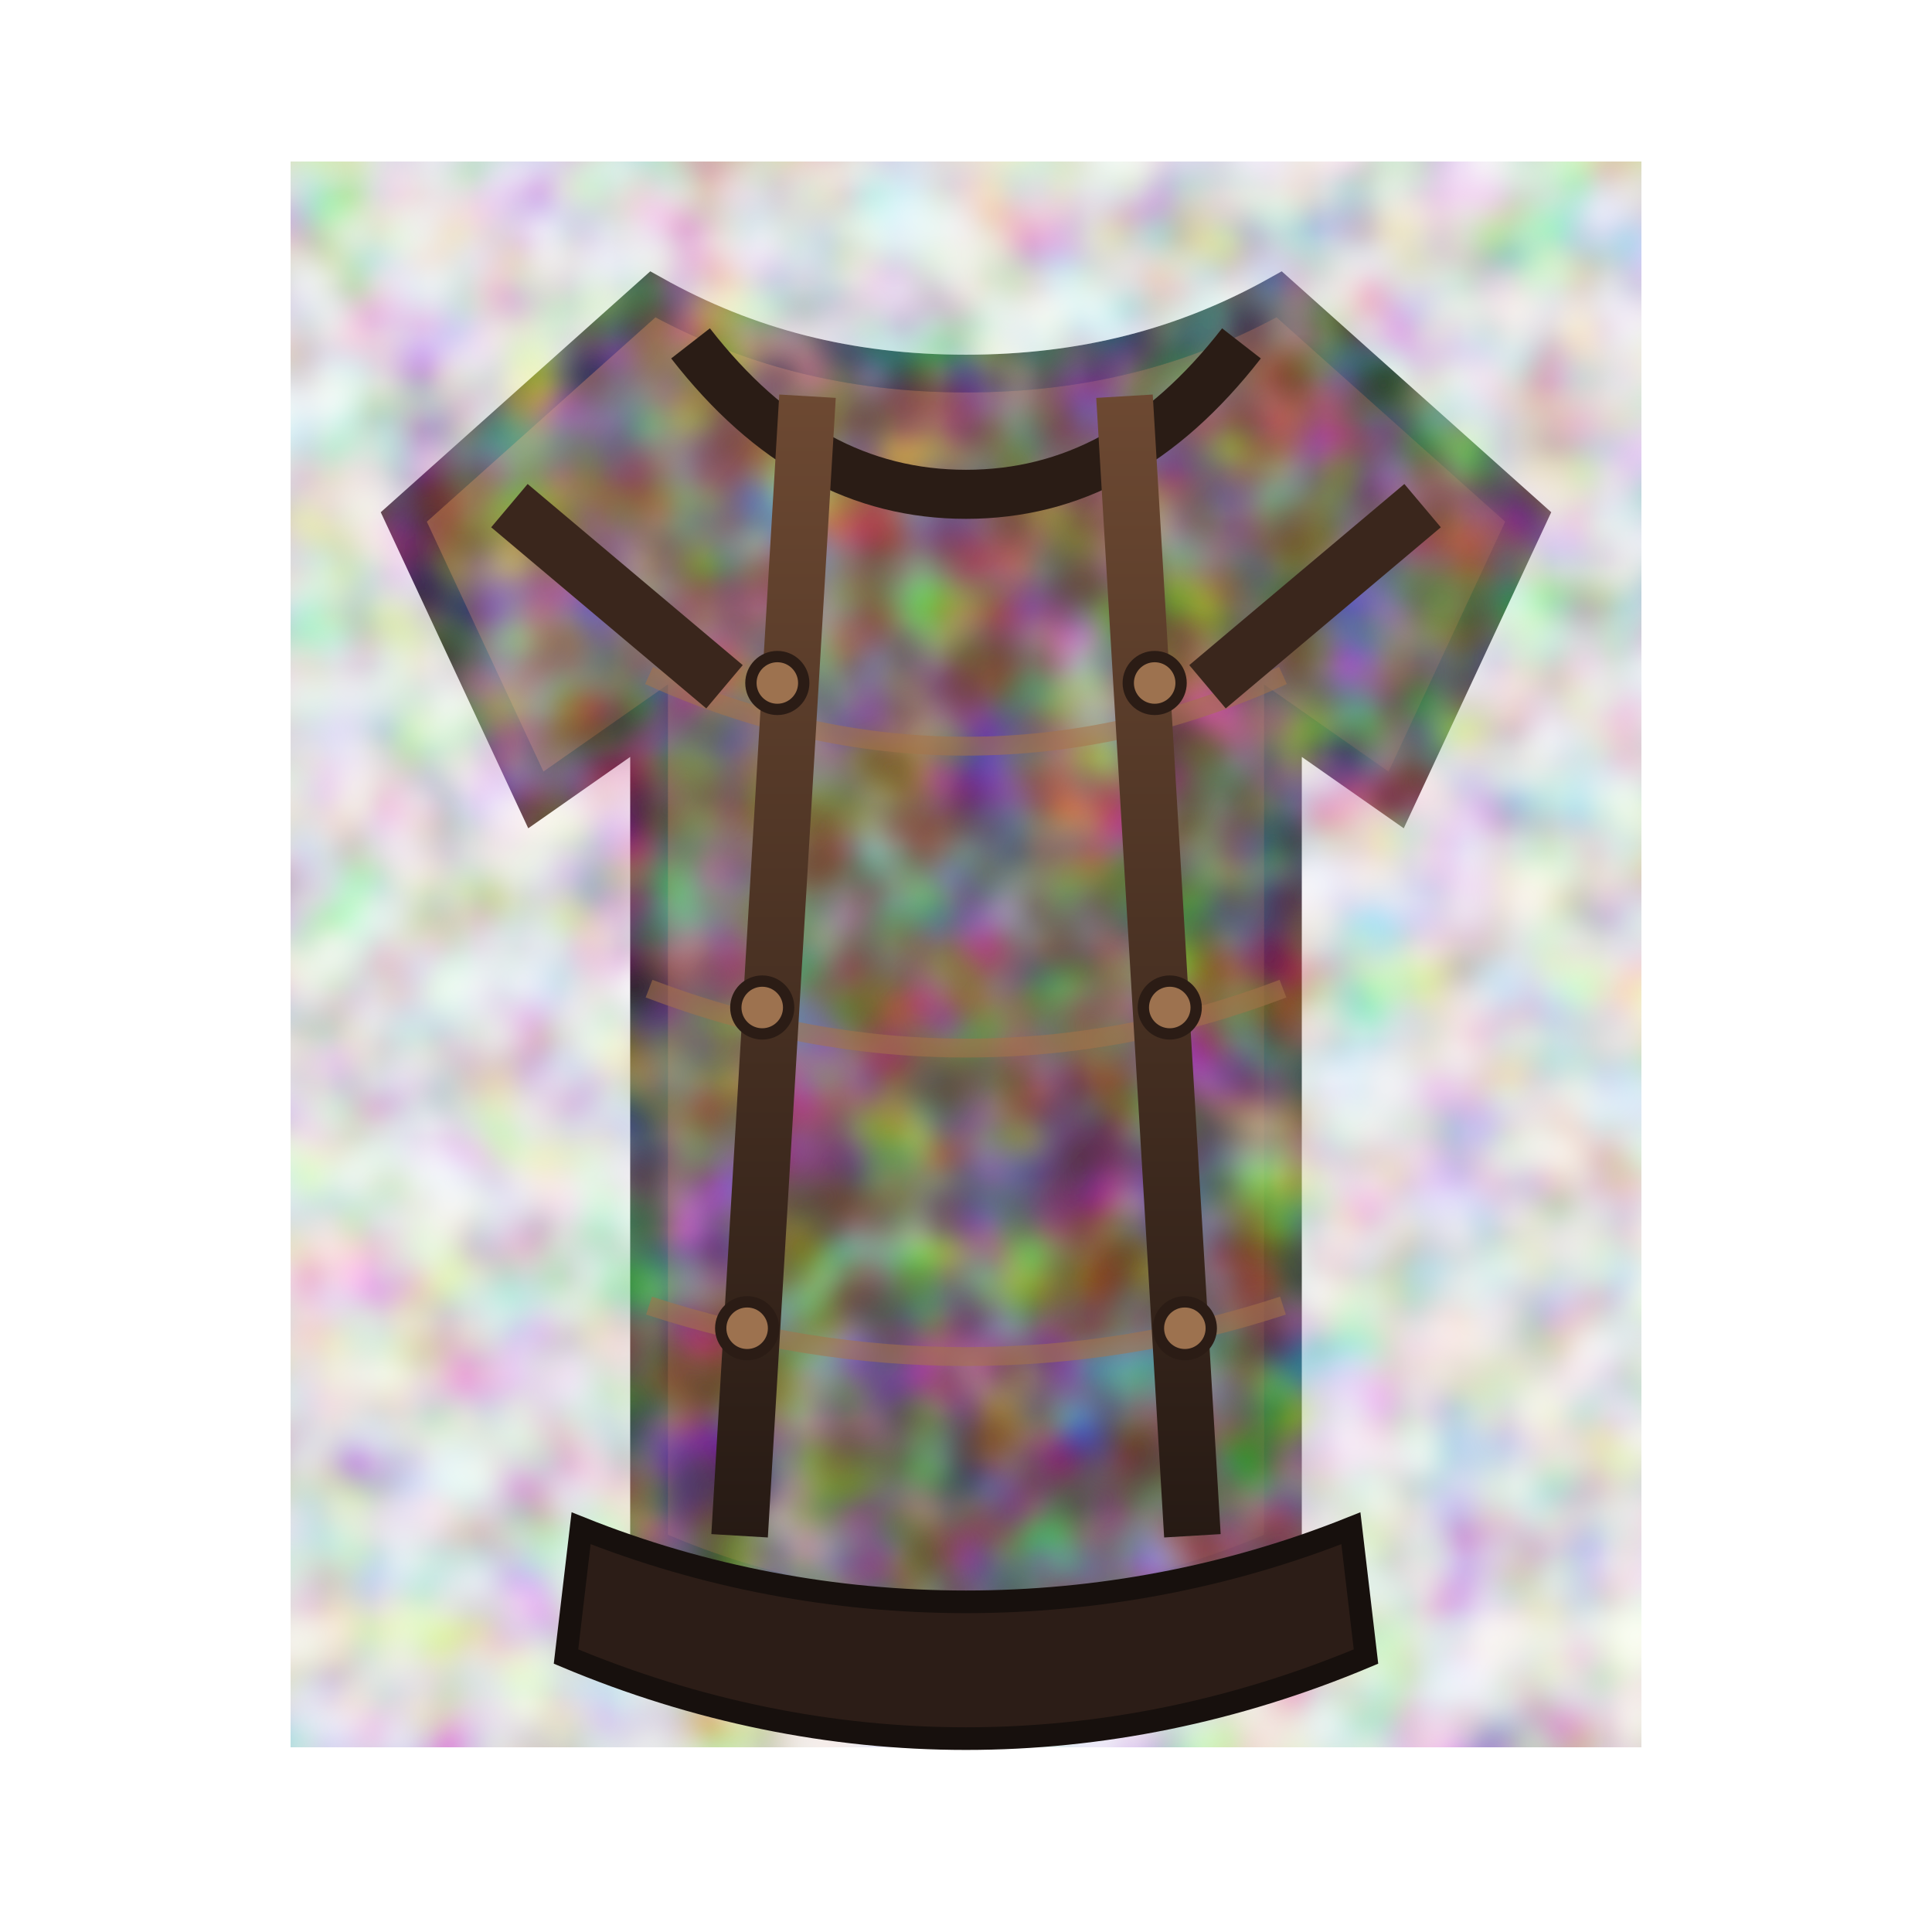
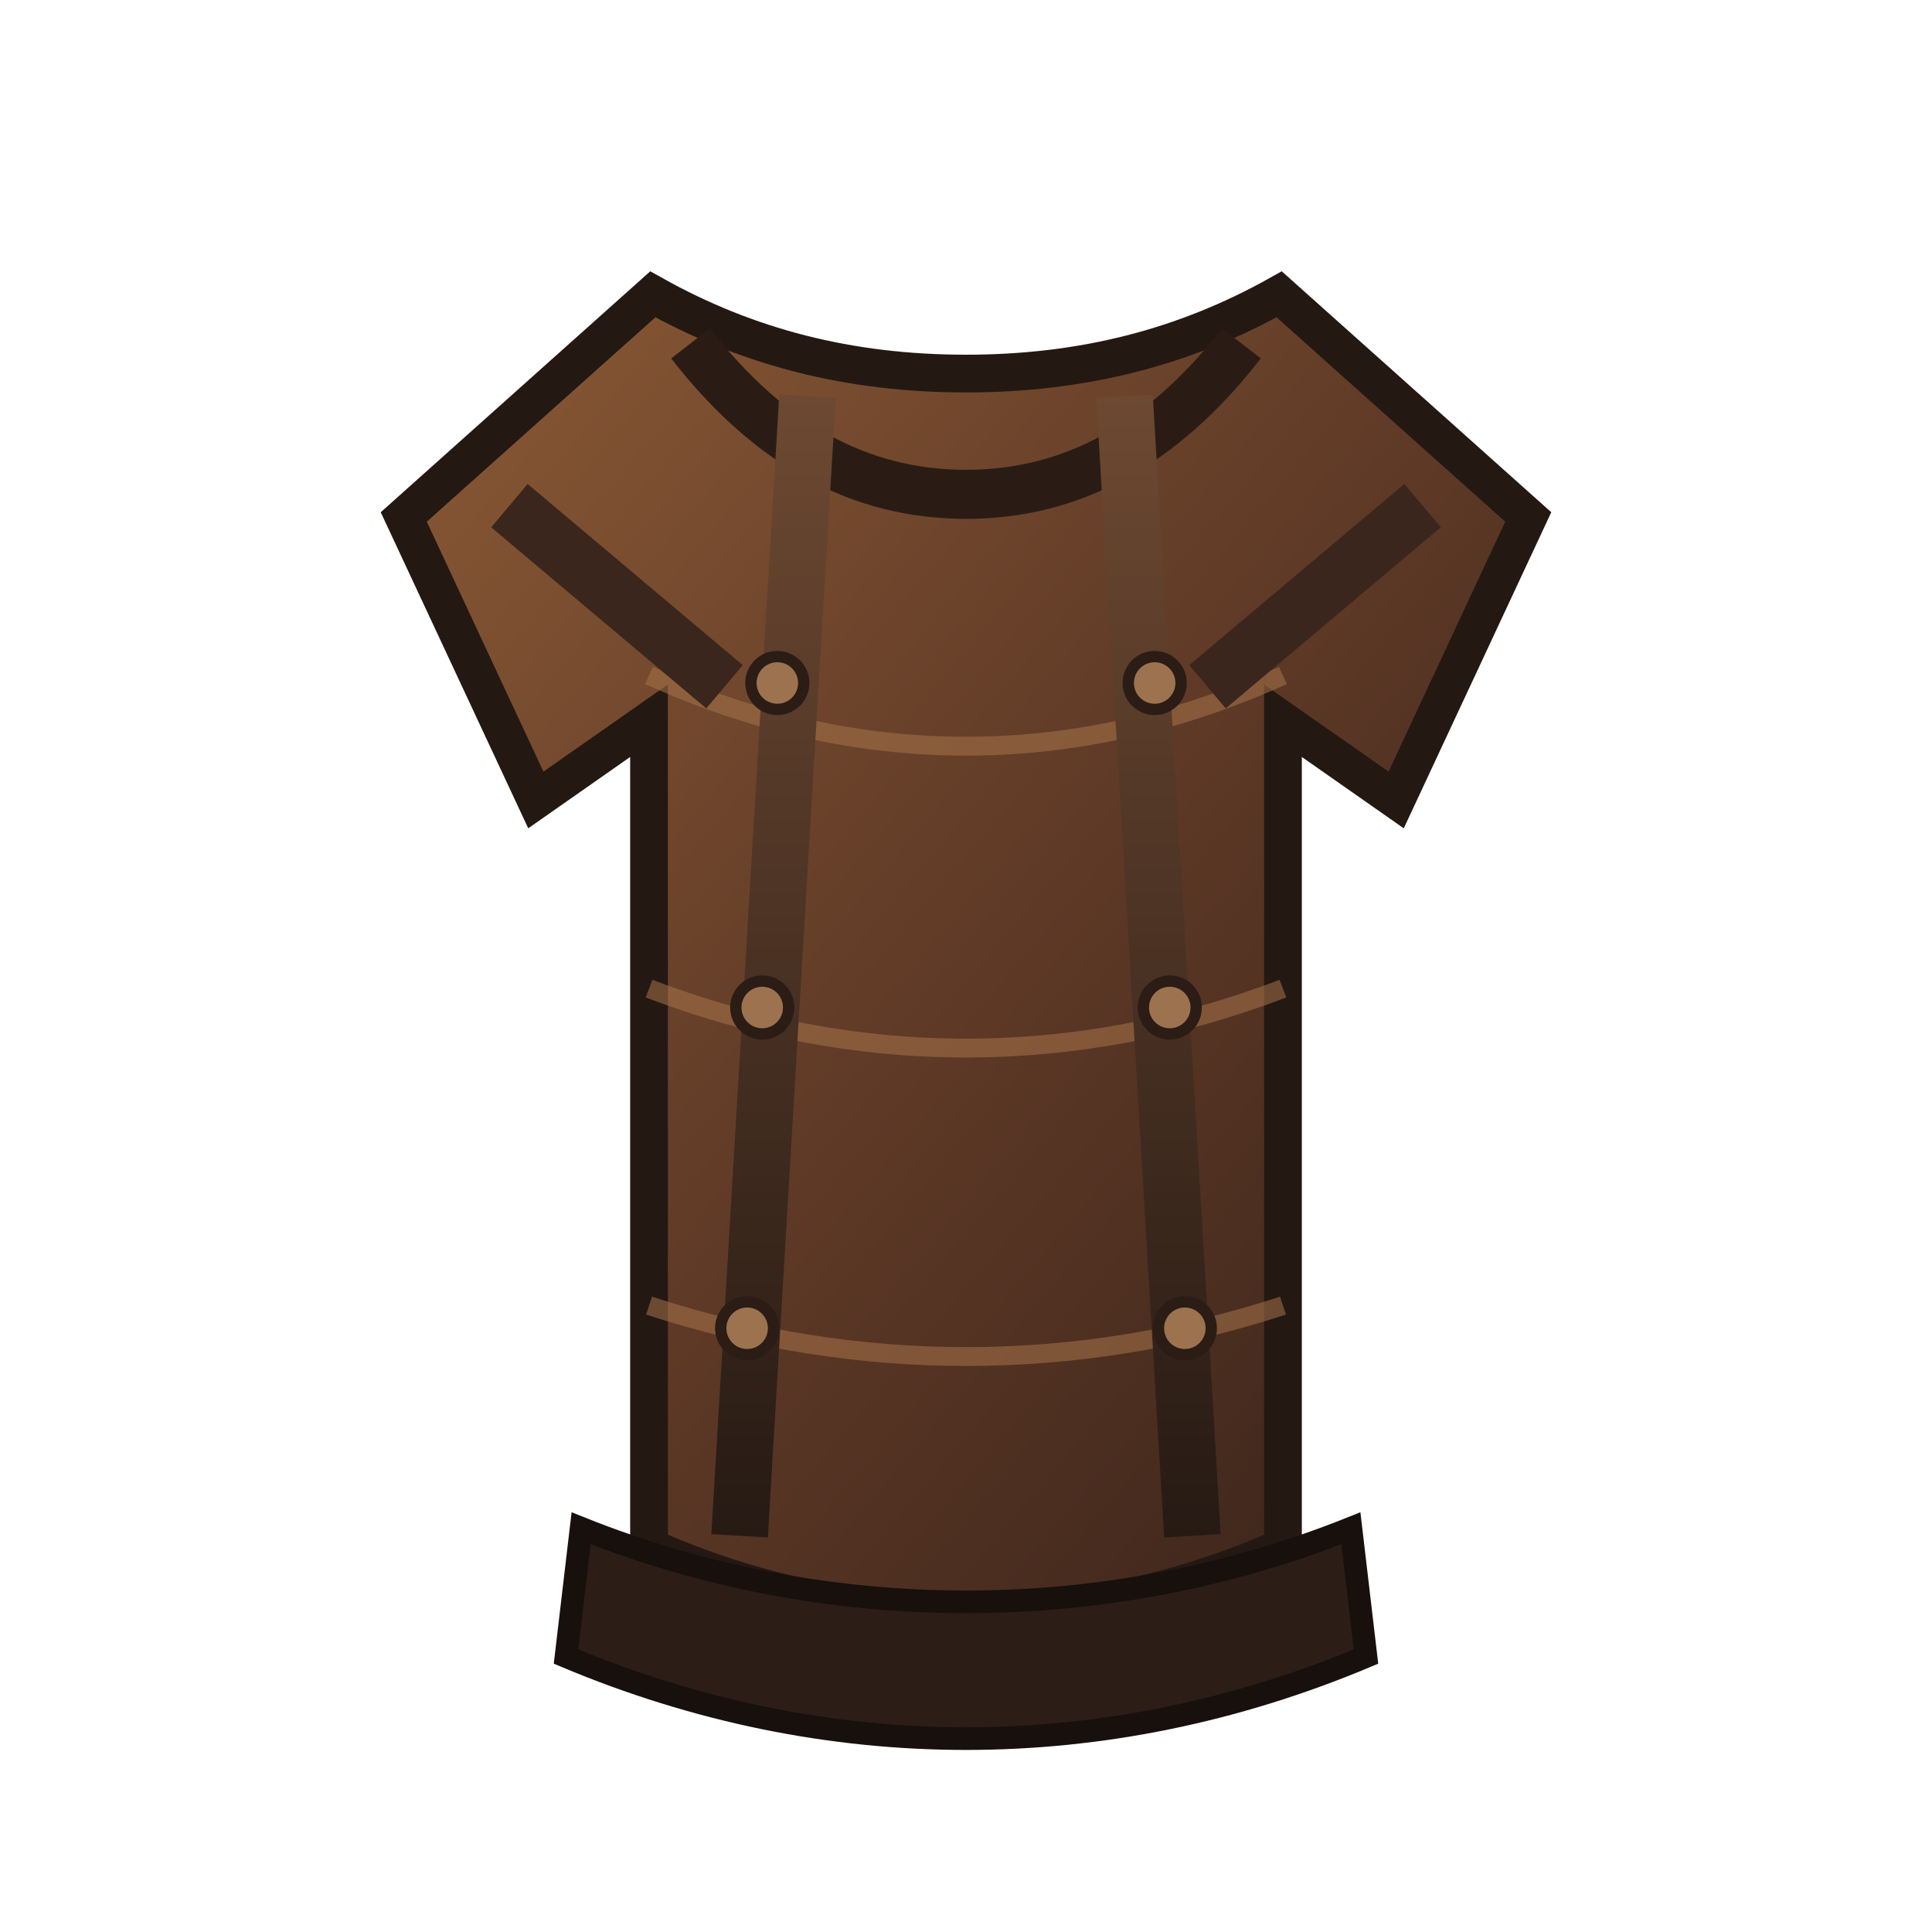
<svg xmlns="http://www.w3.org/2000/svg" viewBox="0 0 512 512">
  <defs>
    <linearGradient id="leather" x1="0" y1="0" x2="1" y2="1">
      <stop offset="0" stop-color="#8b5a36" />
      <stop offset=".55" stop-color="#5b3725" />
      <stop offset="1" stop-color="#352219" />
    </linearGradient>
    <linearGradient id="edge" x1="0" y1="0" x2="0" y2="1">
      <stop offset="0" stop-color="#6d4932" />
      <stop offset="1" stop-color="#261a14" />
    </linearGradient>
-     <filter id="grain" x="-10%" y="-10%" width="120%" height="120%">
-       <feTurbulence type="fractalNoise" baseFrequency=".04" numOctaves="2" seed="7" result="n" />
-       <feBlend in="SourceGraphic" in2="n" mode="soft-light" />
-     </filter>
  </defs>
-   <path d="M173 78c25 14 52 21 83 21s58-7 83-21l66 59-35 75-30-21v219c-54 24-114 24-168 0V191l-30 21-35-75Z" fill="url(#leather)" stroke="#241813" stroke-width="10" filter="url(#grain)" />
+   <path d="M173 78c25 14 52 21 83 21s58-7 83-21l66 59-35 75-30-21v219c-54 24-114 24-168 0V191l-30 21-35-75Z" fill="url(#leather)" stroke="#241813" stroke-width="10" />
  <path d="M183 91c21 27 45 40 73 40s52-13 73-40" fill="none" stroke="#2a1c15" stroke-width="13" />
  <path d="M172 179c55 25 113 25 168 0M172 262c55 21 113 21 168 0M172 346c55 18 113 18 168 0" fill="none" stroke="#a67249" stroke-width="5" opacity=".55" />
  <path d="M214 105l-18 302M298 105l18 302" fill="none" stroke="url(#edge)" stroke-width="15" />
  <path d="M135 134l57 48M377 134l-57 48" stroke="#3a261c" stroke-width="15" />
  <g fill="#9d724f" stroke="#2b1c15" stroke-width="3">
    <circle cx="206" cy="181" r="7" />
    <circle cx="306" cy="181" r="7" />
    <circle cx="202" cy="267" r="7" />
    <circle cx="310" cy="267" r="7" />
    <circle cx="198" cy="352" r="7" />
    <circle cx="314" cy="352" r="7" />
  </g>
  <path d="M154 405c65 26 139 26 204 0l4 34c-69 29-143 29-212 0Z" fill="#2c1d17" stroke="#17100d" stroke-width="6" />
</svg>
